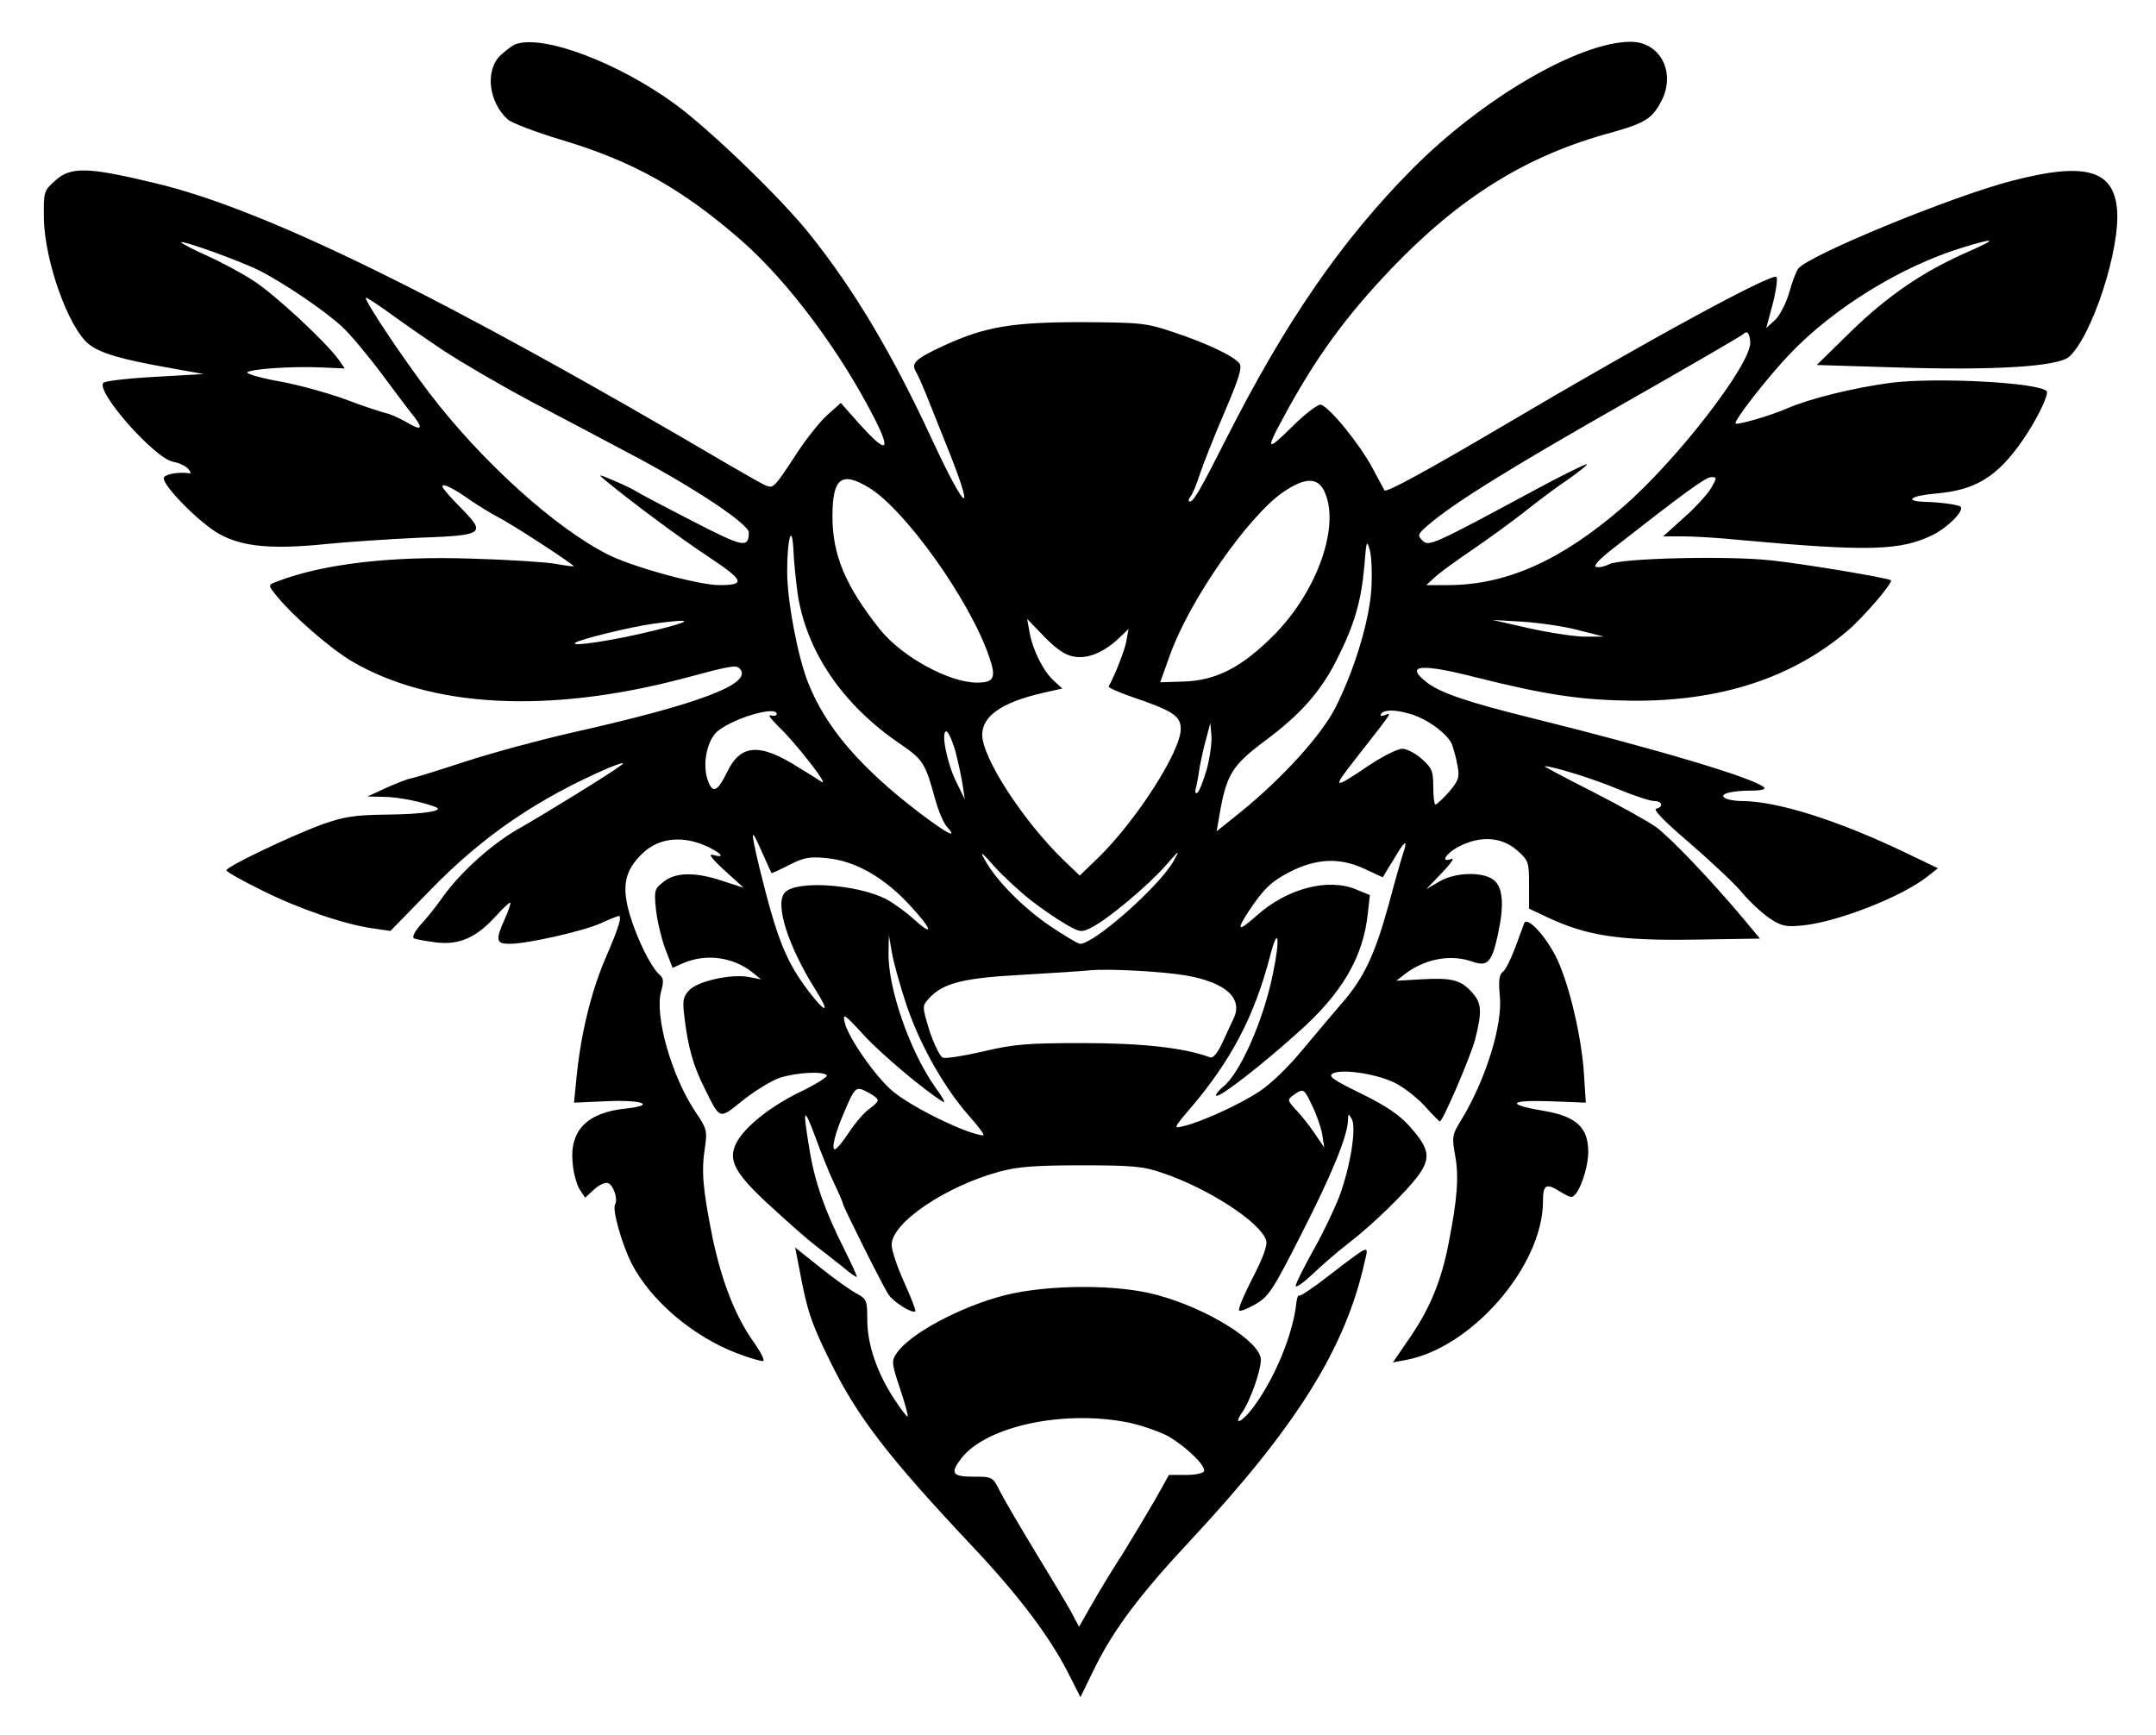
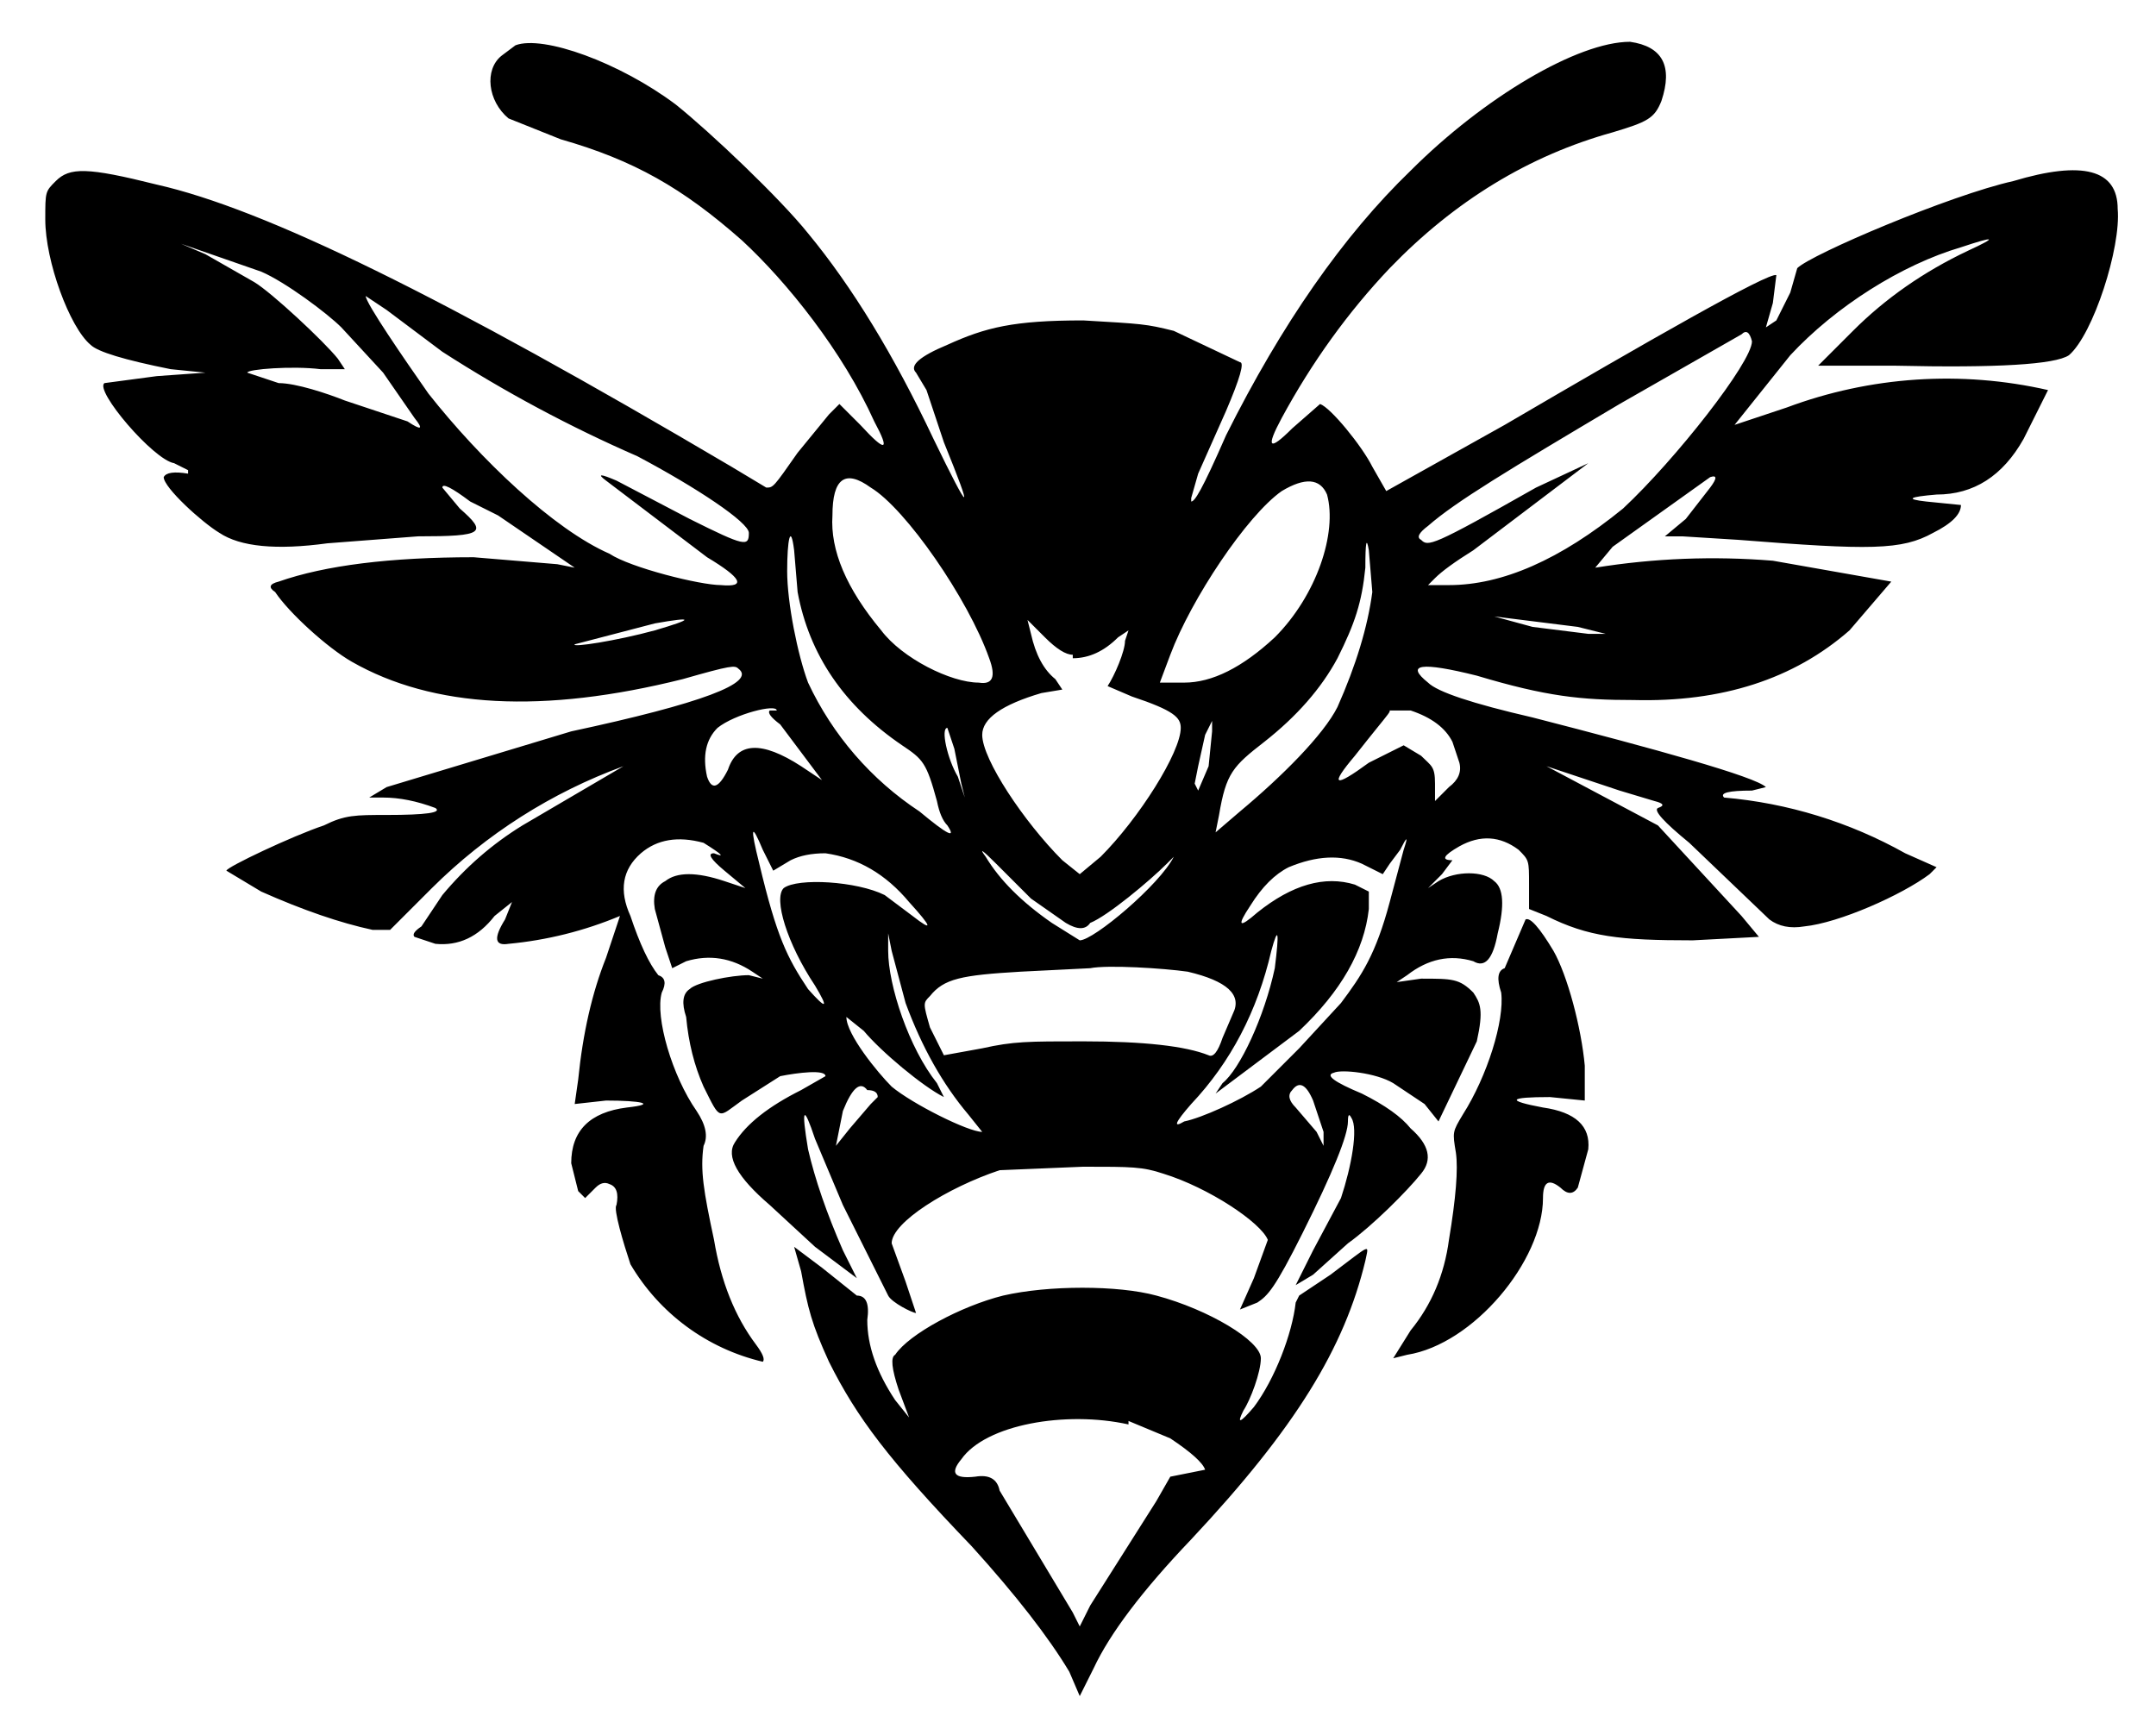
- <svg xmlns="http://www.w3.org/2000/svg" version="1.0" width="619pt" height="498pt" viewBox="0 0 619 498" preserveAspectRatio="xMidYMid meet">
-   <g transform="translate(0,498) scale(0.1,-0.1)" fill="#000000" stroke="none">
-     <path d="M1480 4853 c-8 -3 -27 -17 -42 -31 -46 -42 -36 -135 20 -185 11 -10 79 -36 152 -58 208 -62 348 -141 518 -289 136 -119 287 -322 386 -518 45 -90 30 -94 -45 -11 l-55 62 -37 -33 c-20 -17 -59 -66 -87 -108 -66 -101 -69 -104 -89 -97 -9 3 -56 30 -106 59 -826 486 -1334 735 -1649 810 -195 47 -243 48 -288 7 -32 -29 -33 -31 -32 -108 2 -123 71 -316 130 -362 32 -25 92 -43 229 -67 l100 -18 -139 -8 c-77 -4 -144 -12 -149 -17 -24 -24 147 -217 200 -227 18 -3 38 -13 44 -21 7 -8 8 -13 3 -12 -31 5 -74 -3 -74 -14 0 -25 107 -132 161 -161 65 -36 151 -44 306 -28 60 6 179 14 266 18 189 7 194 11 118 88 -28 28 -51 55 -51 59 0 11 32 -5 80 -39 25 -17 61 -39 80 -49 37 -18 221 -138 217 -141 -1 -1 -24 2 -52 7 -27 5 -135 12 -240 15 -232 8 -426 -15 -558 -65 -27 -10 -27 -11 -10 -33 46 -60 157 -157 222 -196 227 -134 564 -152 949 -51 141 38 155 40 165 30 43 -43 -112 -102 -487 -186 -87 -20 -221 -56 -298 -81 -76 -25 -147 -47 -158 -49 -12 -2 -44 -15 -73 -28 l-52 -24 46 -1 c41 0 110 -14 149 -29 29 -11 -33 -21 -142 -22 -88 -1 -120 -6 -180 -27 -86 -31 -278 -122 -278 -133 0 -4 46 -30 103 -58 106 -53 238 -98 320 -109 l48 -7 117 120 c149 153 306 260 509 348 32 13 49 18 38 9 -31 -24 -213 -136 -288 -179 -80 -44 -171 -125 -224 -198 -20 -29 -50 -66 -66 -83 -16 -18 -24 -34 -19 -38 5 -3 34 -8 64 -12 67 -8 116 14 172 76 21 23 39 40 41 38 2 -2 -5 -23 -16 -47 -27 -61 -25 -71 14 -71 51 0 210 36 262 59 26 12 49 21 51 21 11 0 0 -34 -37 -120 -42 -97 -72 -221 -84 -346 l-7 -70 92 4 c103 5 147 -11 57 -21 -111 -11 -162 -63 -153 -155 2 -30 12 -64 20 -77 l16 -24 26 24 c14 13 32 21 40 18 15 -6 29 -46 20 -61 -9 -14 19 -114 48 -171 55 -106 176 -209 303 -257 36 -14 70 -23 74 -22 5 2 -6 24 -24 50 -55 76 -94 176 -121 303 -28 140 -33 191 -22 261 7 47 5 54 -27 101 -69 103 -118 276 -99 346 8 28 7 39 -4 48 -23 19 -64 100 -85 170 -25 83 -16 129 35 178 43 42 105 52 171 27 48 -19 75 -43 34 -31 -17 5 -9 -7 31 -44 l55 -50 -59 19 c-79 27 -136 26 -171 -2 -26 -20 -27 -25 -22 -77 3 -31 15 -82 26 -113 l22 -57 34 15 c64 26 139 16 194 -27 l26 -21 -36 7 c-51 9 -145 -12 -170 -38 -18 -19 -20 -30 -14 -77 10 -85 25 -140 58 -205 45 -91 41 -90 109 -35 34 27 81 56 106 65 48 16 128 20 136 7 2 -4 -31 -25 -74 -46 -86 -41 -162 -101 -186 -148 -25 -49 -5 -87 99 -182 51 -47 109 -98 129 -113 20 -15 55 -43 78 -61 22 -19 40 -31 40 -28 0 4 -16 39 -36 79 -55 109 -85 193 -100 287 -20 120 -17 126 17 35 16 -44 40 -104 54 -133 14 -29 25 -55 25 -58 0 -7 113 -234 131 -261 13 -21 69 -56 77 -48 2 2 -12 39 -32 83 -20 44 -36 92 -36 108 0 63 155 168 310 210 51 14 102 18 235 18 148 0 178 -3 233 -22 133 -45 281 -142 297 -193 5 -14 -8 -49 -39 -109 -25 -49 -43 -91 -38 -93 4 -3 25 6 48 19 37 22 50 42 131 202 87 170 133 283 133 326 1 19 1 20 11 3 14 -24 -4 -138 -36 -223 -14 -36 -47 -106 -75 -155 -27 -49 -50 -94 -50 -101 0 -7 21 8 48 33 26 25 72 65 102 88 73 56 172 153 205 200 33 48 28 74 -27 136 -29 33 -67 59 -140 95 -82 40 -96 50 -81 58 25 13 119 0 173 -25 25 -11 64 -41 88 -66 23 -26 44 -47 46 -47 8 0 87 183 101 235 21 82 19 106 -10 137 -32 35 -58 41 -146 36 l-70 -4 27 21 c58 43 131 56 194 33 41 -14 54 0 71 81 18 83 14 133 -12 154 -31 25 -112 23 -158 -5 l-36 -21 45 47 c25 26 37 44 28 40 -35 -13 -17 16 22 36 61 31 121 27 165 -11 34 -30 35 -34 35 -100 l0 -68 53 -25 c113 -53 206 -67 417 -64 l193 3 -50 60 c-90 107 -206 229 -248 260 -22 16 -105 62 -183 102 -79 40 -141 73 -137 73 23 0 140 -36 211 -66 46 -19 92 -34 103 -34 24 0 28 -17 6 -22 -10 -2 25 -38 92 -95 59 -51 128 -115 152 -143 23 -28 61 -63 82 -77 35 -23 46 -25 97 -20 101 11 285 83 358 142 l28 22 -98 47 c-191 91 -364 146 -466 146 -19 0 -41 4 -48 9 -18 11 18 21 78 21 27 0 40 4 35 9 -28 27 -315 112 -670 200 -179 44 -261 72 -299 102 -64 50 -18 55 142 14 203 -51 302 -65 447 -67 256 -2 462 66 622 203 46 40 129 137 122 143 -11 7 -249 47 -344 57 -128 14 -433 6 -465 -11 -11 -6 -28 -10 -37 -8 -10 2 7 21 48 53 202 158 266 205 282 205 17 0 17 -1 0 -31 -10 -17 -45 -56 -78 -85 l-60 -54 55 0 c30 0 102 -4 160 -10 375 -34 467 -32 561 15 43 22 89 69 78 80 -6 6 -59 13 -101 14 -64 2 -42 18 31 24 115 10 177 49 251 157 39 57 74 130 66 137 -25 25 -316 40 -446 24 -107 -14 -233 -45 -300 -74 -48 -21 -142 -48 -147 -43 -7 6 92 133 156 200 126 132 319 251 495 305 98 30 103 26 14 -13 -125 -55 -226 -123 -333 -227 l-99 -97 227 -7 c280 -9 466 2 498 31 66 60 148 312 137 425 -11 112 -93 134 -301 80 -174 -45 -582 -213 -614 -252 -6 -8 -18 -39 -26 -69 -9 -31 -27 -66 -41 -79 l-25 -23 19 71 c10 39 14 73 10 76 -16 10 -371 -183 -785 -428 -214 -126 -334 -192 -340 -185 -1 2 -16 30 -34 63 -35 67 -125 178 -149 183 -8 2 -46 -27 -84 -65 -71 -70 -75 -66 -24 27 93 173 178 289 310 428 197 206 390 326 631 391 100 28 120 41 147 95 39 81 -7 166 -90 166 -148 0 -427 -163 -628 -366 -202 -204 -362 -436 -531 -769 -78 -154 -96 -185 -107 -185 -5 0 -4 6 1 13 6 6 18 35 27 63 9 28 41 109 71 179 44 102 52 131 43 142 -18 22 -93 57 -188 89 -80 27 -95 28 -265 29 -198 0 -275 -13 -390 -65 -85 -39 -100 -52 -86 -76 6 -10 18 -37 27 -59 9 -22 35 -87 58 -145 89 -219 64 -212 -39 10 -114 246 -225 432 -353 591 -83 103 -280 293 -381 368 -163 120 -381 203 -461 174z m-735 -650 c71 -36 193 -119 238 -162 22 -20 73 -81 114 -136 41 -55 83 -111 94 -124 25 -34 17 -38 -26 -12 -20 11 -46 23 -58 25 -12 3 -65 20 -117 40 -53 19 -137 42 -188 51 -51 9 -92 21 -92 25 0 10 127 19 212 15 l68 -3 -19 27 c-38 52 -187 190 -245 226 -32 21 -92 53 -132 71 -41 18 -74 36 -74 38 0 8 169 -53 225 -81z m529 -230 c55 -36 170 -103 255 -148 86 -45 220 -116 297 -157 169 -90 324 -193 324 -217 -1 -46 -15 -43 -166 35 -82 42 -153 80 -159 84 -5 4 -32 17 -60 29 -50 21 -50 21 -25 0 77 -63 207 -160 293 -217 104 -69 109 -82 32 -82 -60 0 -252 53 -320 88 -151 76 -363 268 -511 462 -75 98 -184 261 -184 275 0 3 28 -15 63 -40 34 -25 107 -76 161 -112z m3751 25 c5 -61 -212 -342 -368 -476 -176 -152 -332 -221 -497 -222 l-65 0 25 23 c14 13 61 47 105 77 44 30 112 79 150 109 39 31 96 74 128 95 31 22 55 41 53 43 -2 2 -66 -29 -142 -70 -302 -163 -312 -167 -330 -149 -15 15 -14 18 17 45 74 63 228 159 553 344 188 107 345 198 350 203 12 12 19 5 21 -22z m-2529 -419 c103 -63 289 -323 344 -485 21 -60 14 -74 -35 -74 -80 0 -215 74 -278 152 -99 124 -137 214 -137 325 0 111 26 131 106 82z m1312 -24 c35 -102 -33 -281 -152 -400 -92 -92 -165 -129 -258 -132 l-67 -2 29 81 c57 157 224 396 324 465 69 47 106 43 124 -12z m-1518 -279 c25 -167 130 -321 296 -433 64 -44 71 -55 99 -158 9 -33 24 -68 33 -78 34 -38 3 -22 -78 39 -170 130 -269 245 -320 374 -30 76 -60 235 -60 319 0 95 14 143 18 61 1 -30 7 -86 12 -124z m1647 9 c-7 -92 -48 -227 -102 -335 -40 -80 -152 -203 -271 -300 l-71 -57 8 46 c20 117 36 143 131 214 101 75 160 141 206 233 51 101 70 167 79 268 6 74 7 78 16 46 5 -19 7 -71 4 -115z m-2057 -115 c-113 -28 -241 -48 -229 -36 9 9 158 46 224 55 117 16 119 9 5 -19z m1202 -75 c40 -8 86 11 131 53 l27 26 -6 -34 c-5 -28 -33 -99 -51 -131 -2 -3 27 -16 64 -29 121 -41 143 -56 143 -93 0 -64 -125 -259 -234 -367 l-56 -54 -46 44 c-116 112 -234 294 -234 360 0 54 56 93 172 120 l58 13 -24 22 c-31 28 -61 89 -70 139 l-7 39 49 -51 c34 -35 60 -53 84 -57z m1448 76 l75 -19 -50 0 c-27 -1 -99 10 -160 23 l-110 25 85 -5 c47 -3 119 -13 160 -24z m-2300 -241 c0 -5 -8 -7 -17 -4 -10 3 1 -11 23 -33 45 -42 147 -172 123 -158 -7 5 -36 23 -64 40 -114 73 -169 69 -208 -13 -28 -57 -42 -62 -56 -19 -15 46 0 115 31 139 49 38 168 72 168 48z m1819 0 c49 -14 107 -57 120 -88 5 -15 13 -43 16 -63 6 -31 2 -41 -25 -73 -18 -20 -35 -36 -39 -36 -3 0 -6 23 -6 51 0 45 -4 54 -33 80 -18 16 -43 29 -56 29 -14 0 -55 -21 -93 -46 -107 -72 -110 -71 -42 16 109 139 106 135 86 127 -11 -4 -16 -3 -12 3 8 13 41 13 84 0z m-584 -158 c-10 -34 -22 -65 -27 -68 -6 -4 -8 1 -5 12 3 11 8 37 11 59 4 22 12 60 19 84 l12 45 3 -35 c2 -19 -4 -62 -13 -97z m-722 51 c8 -32 18 -76 21 -98 l6 -40 -25 51 c-27 55 -44 144 -28 144 5 0 17 -26 26 -57z m-528 -350 c0 -1 23 9 50 23 43 22 59 25 109 20 81 -8 163 -54 237 -134 66 -71 73 -96 10 -39 -22 20 -57 45 -78 56 -84 42 -255 54 -289 19 -31 -31 8 -154 88 -281 42 -66 30 -69 -19 -5 -67 88 -92 151 -143 358 -26 110 -25 118 7 45 15 -33 27 -61 28 -62z m1813 55 c-6 -18 -25 -85 -42 -149 -40 -144 -72 -211 -139 -286 -28 -33 -79 -93 -113 -134 -34 -41 -86 -92 -117 -112 -57 -38 -168 -89 -221 -101 -27 -7 -27 -5 21 51 118 138 185 266 230 440 23 88 29 50 8 -51 -27 -135 -95 -289 -144 -327 -13 -11 -22 -22 -19 -25 8 -7 125 83 233 180 128 113 189 218 202 343 l6 53 -39 16 c-81 34 -199 3 -286 -75 -54 -48 -60 -44 -22 14 42 63 65 85 118 112 75 38 141 41 210 10 l56 -26 15 25 c8 13 22 35 30 49 21 34 26 31 13 -7z m-1067 -134 c32 -25 78 -56 101 -69 39 -22 43 -23 72 -8 46 23 161 119 212 177 41 47 43 48 23 13 -41 -72 -227 -237 -268 -237 -6 0 -44 23 -86 51 -78 53 -156 132 -188 191 -15 26 -9 22 28 -20 26 -29 74 -73 106 -98z m-357 -304 c40 -116 109 -236 179 -315 27 -30 45 -55 40 -55 -43 2 -201 78 -259 126 -48 39 -130 156 -139 199 -6 27 -1 24 54 -36 49 -54 175 -160 229 -193 8 -4 -2 14 -22 41 -73 102 -137 286 -135 387 l1 51 9 -52 c5 -28 24 -97 43 -153z m802 89 c113 -20 163 -65 136 -123 -6 -12 -20 -43 -32 -69 -15 -32 -27 -46 -36 -43 -71 27 -193 41 -364 41 -160 0 -199 -3 -287 -24 -56 -13 -108 -21 -116 -18 -8 3 -25 38 -38 76 -21 70 -22 72 -3 93 40 45 98 60 268 69 89 5 177 11 196 13 52 5 206 -3 276 -15z m-886 -358 c0 -5 -10 -15 -23 -24 -13 -8 -39 -38 -58 -66 -18 -28 -37 -51 -42 -51 -11 0 1 47 26 105 32 75 34 77 68 59 16 -8 29 -18 29 -23z m1247 -15 c12 -24 25 -61 29 -82 l6 -39 -27 40 c-15 22 -39 53 -54 68 -25 28 -26 29 -7 43 28 20 30 19 53 -30z M4376 2329 c-32 -90 -49 -129 -61 -139 -11 -9 -13 -26 -9 -69 9 -82 -40 -240 -109 -354 -28 -45 -29 -50 -19 -106 11 -59 6 -124 -19 -251 -20 -104 -52 -183 -106 -263 l-54 -79 37 7 c190 35 394 271 394 456 0 48 9 53 50 27 32 -19 34 -19 47 -2 16 23 33 80 33 116 0 71 -34 103 -131 119 -106 18 -96 31 20 27 l104 -4 -6 91 c-8 110 -47 268 -83 334 -33 62 -81 110 -88 90z M2296 1331 c21 -114 34 -152 88 -261 77 -158 168 -275 404 -526 136 -144 225 -262 279 -368 l35 -69 42 86 c54 109 130 210 272 362 305 327 447 553 502 802 12 50 17 52 -98 -36 -46 -36 -87 -64 -90 -61 -3 3 -6 -6 -8 -20 -9 -89 -61 -215 -121 -297 -34 -47 -65 -61 -33 -16 22 33 52 117 52 149 0 51 -153 147 -299 186 -112 31 -313 30 -436 -1 -129 -33 -275 -112 -311 -167 -15 -22 -14 -29 10 -101 14 -42 24 -78 22 -80 -2 -2 -19 20 -38 49 -50 76 -78 158 -78 228 0 56 -2 60 -29 75 -16 8 -63 41 -104 74 l-74 59 13 -67z m946 -436 c40 -9 91 -27 114 -40 52 -31 106 -84 101 -99 -2 -6 -25 -11 -52 -11 l-49 0 -39 -70 c-22 -38 -65 -110 -96 -160 -32 -49 -72 -116 -90 -148 l-33 -58 -20 38 c-11 21 -58 99 -103 173 -45 74 -92 154 -104 178 -21 42 -22 42 -76 42 -62 0 -68 10 -34 54 73 92 296 139 481 101z" />
-   </g>
+ <svg xmlns="http://www.w3.org/2000/svg" version="1.0" viewBox="0 0 619 498">
+   <path d="m148 13-4 3c-5 4-4 13 2 18l15 6c21 6 35 14 52 29 13 12 29 32 38 52q7 13-4 1l-6-6-3 3-9 11c-7 10-7 10-9 10l-10-6C127 85 76 60 45 53c-20-5-25-5-29-1-3 3-3 3-3 11 0 12 7 31 13 36q3 3 23 7l10 1-14 1-15 2c-3 2 14 22 20 23l4 2v1q-6-1-7 1c0 3 11 13 16 16q9 6 31 3l26-2c19 0 20-1 12-8l-5-6q0-2 8 4l8 4 22 15-5-1-24-2q-36 0-56 7-4 1-1 3c4 6 15 16 22 20q35 20 95 5c14-4 15-4 16-3q8 6-48 18l-53 16-5 3h4q7 0 15 3 3 2-14 2c-9 0-12 0-18 3-9 3-28 12-28 13l10 6q18 8 32 11h5l12-12a152 152 0 0 1 55-35l-29 17q-13 8-23 20l-6 9q-3 2-2 3l6 2q10 1 17-8l5-4-2 5q-5 8 1 7a109 109 0 0 0 32-8l-4 12q-6 15-8 35l-1 7 9-1c10 0 15 1 6 2q-16 2-16 16l2 8 2 2 3-3q2-2 4-1 3 1 2 6c-1 1 2 11 4 17a60 60 0 0 0 38 28q1-1-2-5-9-12-12-30c-3-14-4-20-3-27q2-4-2-10c-7-10-12-27-10-34q2-4-1-5-4-5-8-17-5-11 3-18 7-6 18-3 8 5 3 3-3 0 3 5l6 5-6-2q-12-4-17 0-4 2-3 8l3 11 2 6 4-2q10-3 19 3l3 2-4-1c-5 0-15 2-17 4q-3 2-1 8 1 11 5 20c5 10 4 9 11 4l11-7c5-1 13-2 13 0l-7 4q-14 7-19 15-4 6 10 18l13 12 8 6 4 3-4-8q-7-16-10-29-3-18 2-3l8 19 13 26c1 2 7 5 8 5l-3-9-4-11c0-6 16-16 31-21l24-1c14 0 17 0 23 2 13 4 28 14 30 19l-4 11-4 9 5-2c3-2 5-4 13-20q13-26 13-32 0-3 1-1c2 3 0 14-3 23l-8 15-5 10 5-3 10-9c7-5 17-15 21-20q5-6-3-13-4-5-14-10-12-5-8-6c2-1 12 0 17 3l9 6 4 5 11-23c2-9 1-11-1-14-4-4-6-4-15-4l-7 1 3-2q9-7 19-4 5 3 7-8 3-12-1-15c-3-3-11-3-16 0l-3 2 4-4 3-4q-5 0 2-4 9-5 17 1c3 3 3 3 3 10v7l5 2c12 6 21 7 42 7l19-1-5-6-24-26-32-17 21 7 10 3q4 1 1 2-2 1 9 10l23 22q4 3 10 2c10-1 28-9 36-15l2-2-9-4a129 129 0 0 0-52-16q-2-2 8-2l4-1c-3-3-32-11-67-20q-26-6-30-10-10-8 14-2c20 6 30 7 45 7q38 1 62-20l12-14-34-6a212 212 0 0 0-51 2l5-6 28-20q3-1 0 3l-7 9-6 5h5l16 1c38 3 47 3 56-2q8-4 8-8l-10-1q-9-1 3-2 16 0 25-16l7-14a131 131 0 0 0-75 5l-15 5 16-20c13-14 32-26 49-31q15-5 2 1-19 9-33 23l-10 10h22q44 1 50-3c7-6 15-31 14-42q0-17-30-8c-18 4-58 21-62 25l-2 7-4 8-3 2 2-7 1-8c-2-1-37 19-78 43l-34 19-4-7c-3-6-12-17-15-18l-8 7q-10 10-3-3 13-24 31-43 28-29 64-39c10-3 12-4 14-9q5-15-9-17c-15 0-42 16-63 37q-29 28-53 76c-7 16-9 19-10 19v-1l2-7 8-18q6-14 4-14l-19-9c-8-2-9-2-26-3-20 0-28 2-39 7q-12 5-9 8l3 5 5 15q13 32-3-1-17-36-36-59c-8-10-28-29-38-37-16-12-38-20-46-17M75 78c7 3 19 12 23 16l12 13 9 13q4 5-2 1l-6-2-12-4c-5-2-14-5-19-5l-9-3c0-1 13-2 21-1h7l-2-3c-4-5-19-19-24-22l-14-8-7-3zm52 23a396 396 0 0 0 56 30c17 9 32 19 32 22 0 4-1 4-17-4l-21-11q-7-3-3 0l29 22q15 9 4 8c-6 0-26-5-32-9-16-7-37-27-52-46-7-10-18-26-18-28l6 4zm376-3c0 6-22 34-37 48q-27 22-50 22h-6l2-2q3-3 11-8l33-25-15 7c-30 17-31 17-33 15q-2-1 2-4c8-7 23-16 55-35l35-20q2-2 3 2m-253 42c10 6 28 32 34 49q3 8-3 7c-8 0-22-7-28-15q-15-18-14-33 0-16 11-8m131 2c3 11-3 29-15 41q-14 13-26 13h-7l3-8c6-16 22-40 32-47q10-6 13 1m-152 28q5 27 30 44c6 4 7 5 10 16q1 5 3 7 4 6-8-4a90 90 0 0 1-32-37c-3-8-6-23-6-32s1-14 2-6zm165 0q-2 15-10 33c-4 8-16 20-28 30l-7 6 1-5c2-12 4-14 13-21q14-11 21-24c5-10 7-16 8-26q0-11 1-5zm-206 11c-11 3-24 5-23 4l23-6q17-3 0 2m120 8q7 0 13-6l3-2-1 3c0 3-3 10-5 13l7 3c12 4 14 6 14 9 0 7-12 26-23 37l-6 5-5-4c-11-11-23-29-23-36q0-7 17-12l6-1-2-3q-5-4-7-13l-1-4 5 5q5 5 8 5m145-8 8 2h-5l-16-2-11-3 8 1zm-230 24h-2q-1 1 3 4l12 16-6-4q-17-11-21 1-4 8-6 2-2-9 3-14c5-4 17-7 17-5m182 0q9 3 12 9l2 6q1 4-3 7l-4 4v-5c0-5-1-5-4-8l-5-3-10 5q-15 11-4-2c11-14 11-13 9-13h-1zm-58 16-3 7-1-2 1-5 2-9 2-4v3zm-73-5 2 10 1 4-2-6c-3-5-5-14-3-14zm-52 35 5-3q4-2 10-2 14 2 24 14 10 11 1 4l-8-6c-8-4-25-5-29-2-3 3 1 16 9 28q6 10-2 1c-6-9-9-15-14-36q-4-16 1-4zm181-6-4 15c-4 15-8 21-14 29l-12 13-11 11c-6 4-17 9-22 10q-5 3 2-5 17-18 23-44 3-11 1 5c-3 14-10 29-15 33l-2 3 24-18q18-17 20-35v-5l-4-2q-13-4-28 8-8 7-2-2 5-8 11-11 12-5 21-1l6 3 2-3 3-4q3-6 1 0m-107 14 10 7q5 3 7 0c5-2 17-12 22-17l2-2c-4 8-23 24-27 24l-8-5q-13-9-19-19-3-4 3 2zm-36 30q7 19 18 32l4 5c-4 0-20-8-26-13-4-4-13-15-13-20l5 4c5 6 17 16 23 19l-2-4c-8-10-14-28-14-38v-5l1 5zm81-9q17 4 13 12l-3 7q-2 6-4 5-10-4-36-4c-16 0-20 0-29 2l-11 2-4-8c-2-7-2-7 0-9 4-5 9-6 26-7l20-1c5-1 21 0 28 1m-89 36-2 2-6 7-4 5 2-10q4-10 7-6 3 0 3 2m125 1 3 9v4l-2-4-6-7q-3-3-1-5 3-4 6 3m61-52-6 14q-3 1-1 7c1 8-4 24-11 35-3 5-3 5-2 11q1 7-2 25-2 15-11 26l-5 8 4-1c19-3 39-27 39-45q0-7 5-3 3 3 5 0l3-11q1-10-13-12-16-3 2-3l10 1v-10c-1-11-5-26-9-33q-6-10-8-9M230 365c2 11 3 15 8 26 8 16 17 28 41 53q19 21 28 36l3 7 4-8q7-15 28-37c30-32 44-55 50-80 1-5 2-5-10 4l-9 6-1 2c-1 9-6 22-12 30q-6 7-3 1c2-3 5-11 5-15 0-5-15-14-30-18-11-3-31-3-44 0-12 3-27 11-31 17q-2 1 1 10l3 8-4-5q-8-12-8-23 1-7-3-7l-10-8-8-6zm94 43 12 5q9 6 10 9l-5 1-5 1-4 7-19 30-3 6-2-4-21-35q-1-5-7-4-9 1-4-5c7-10 30-14 48-10" />
</svg>
